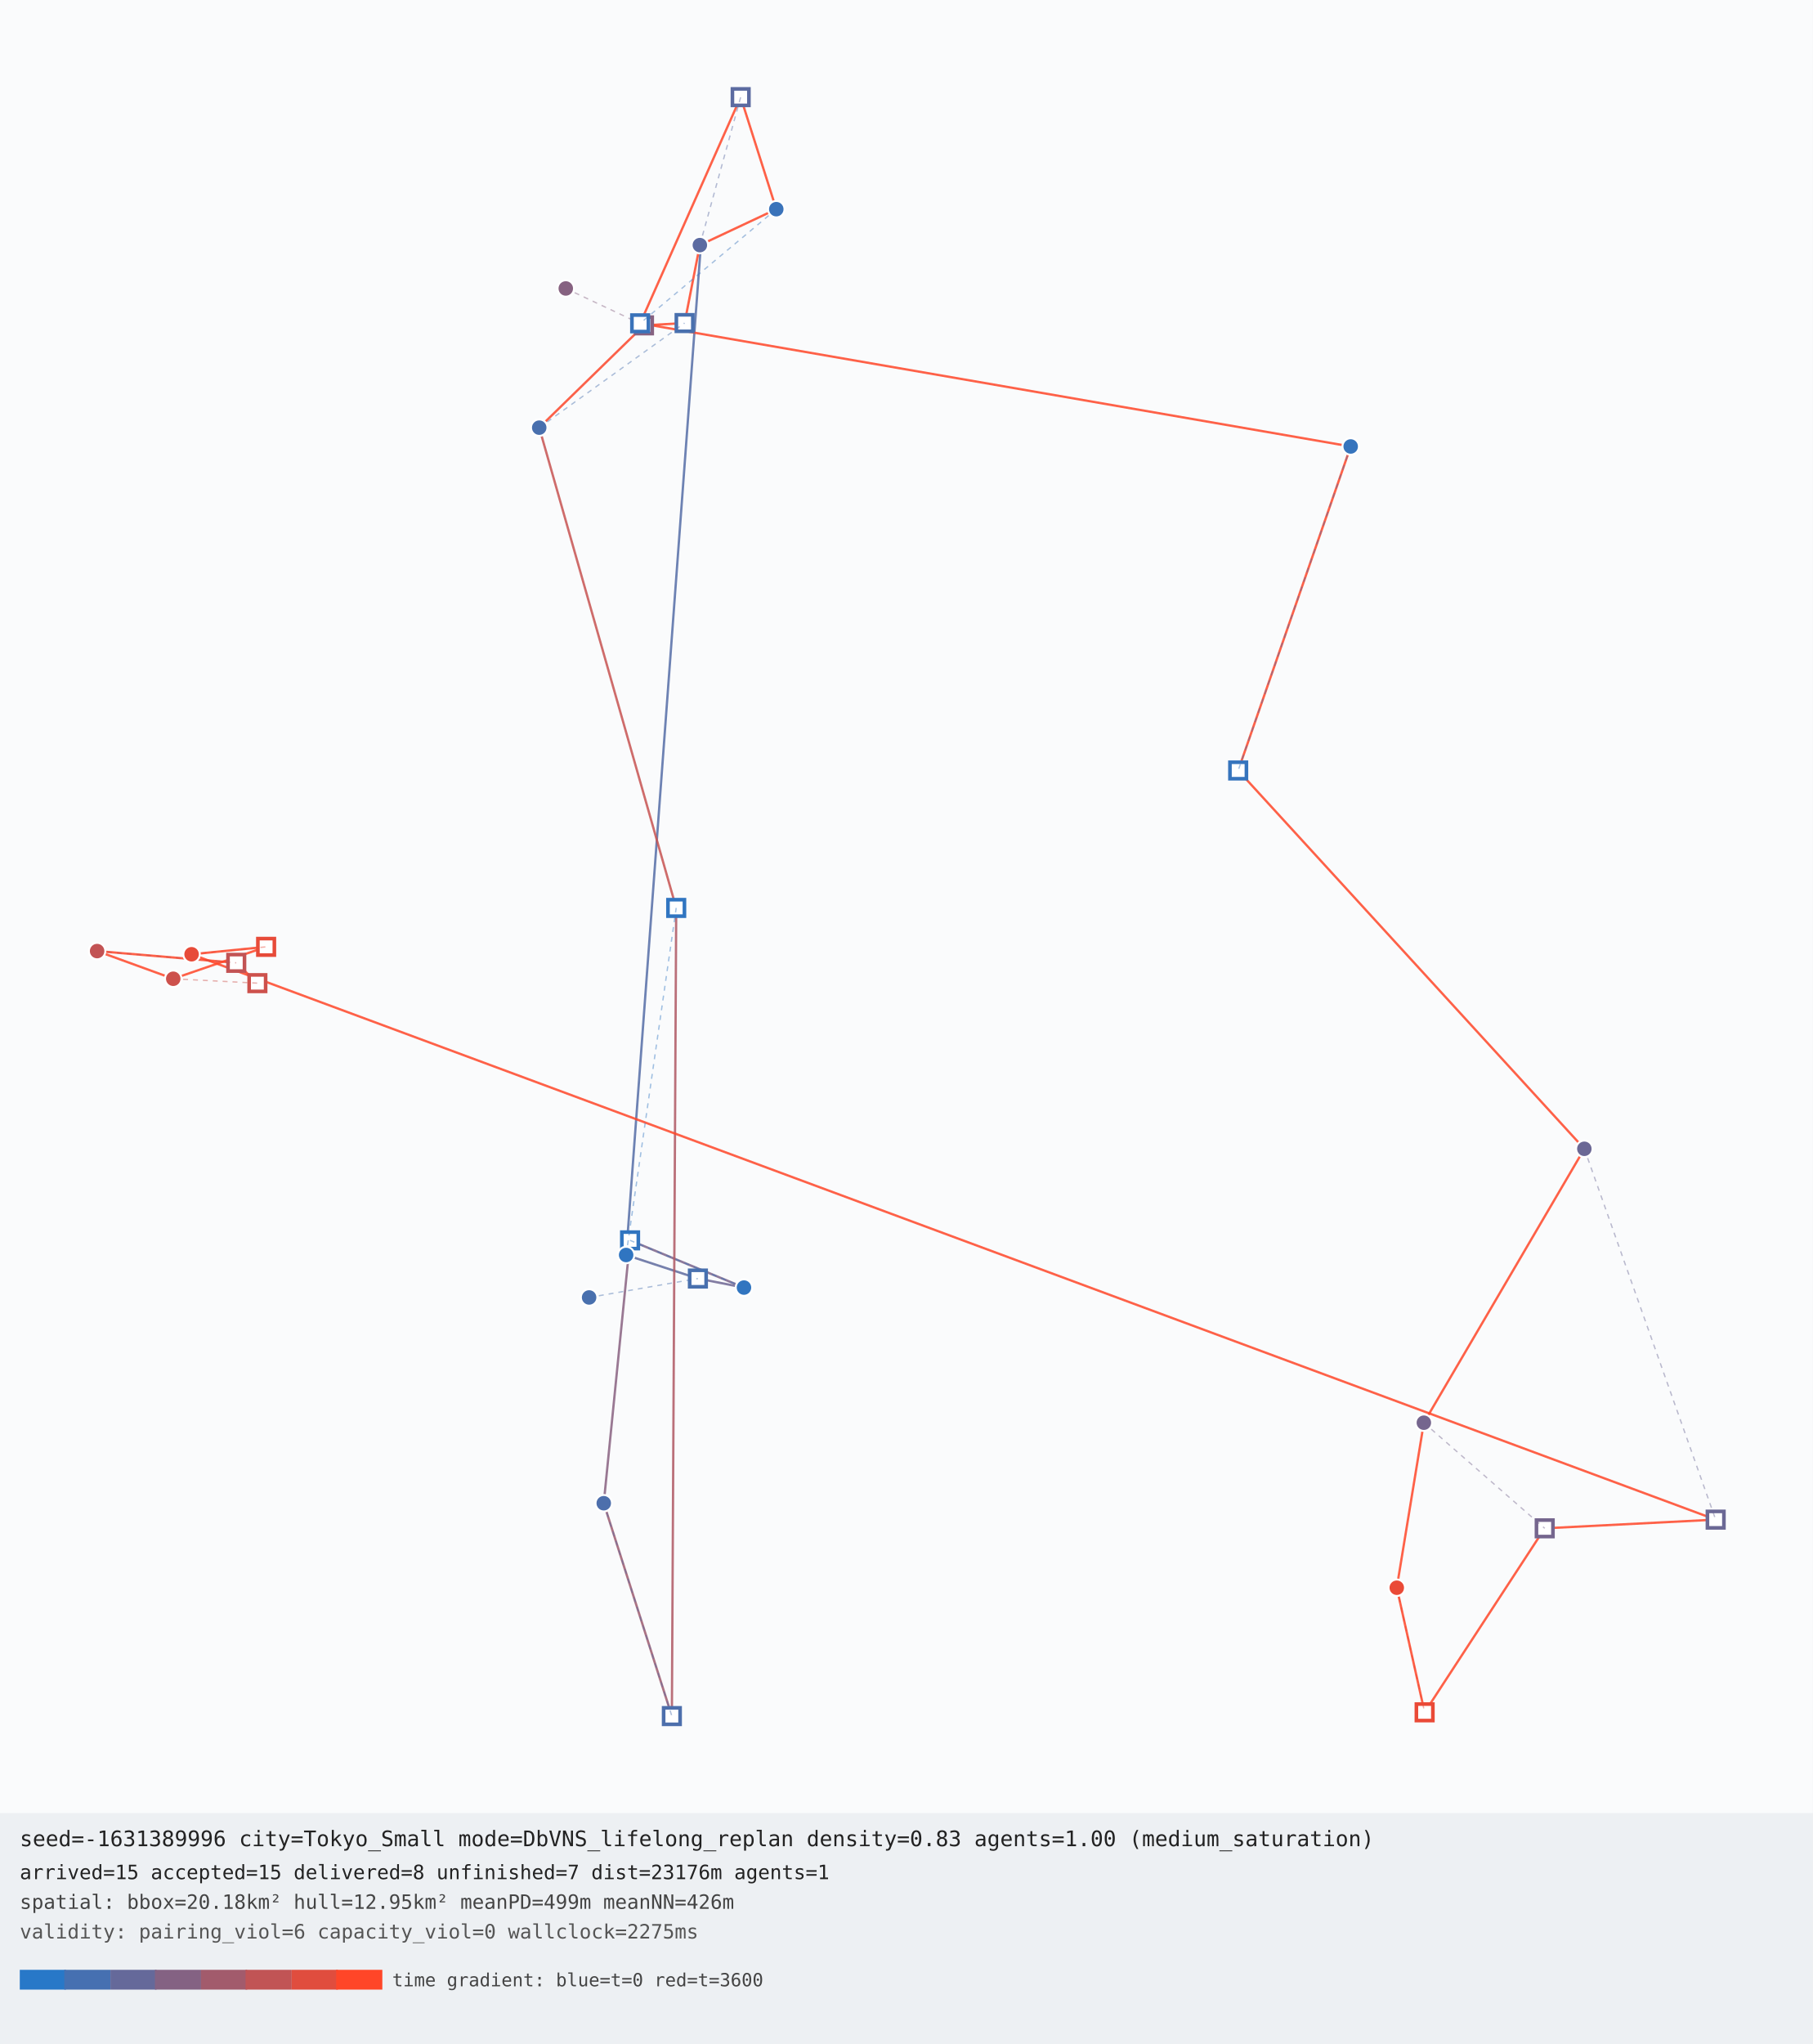
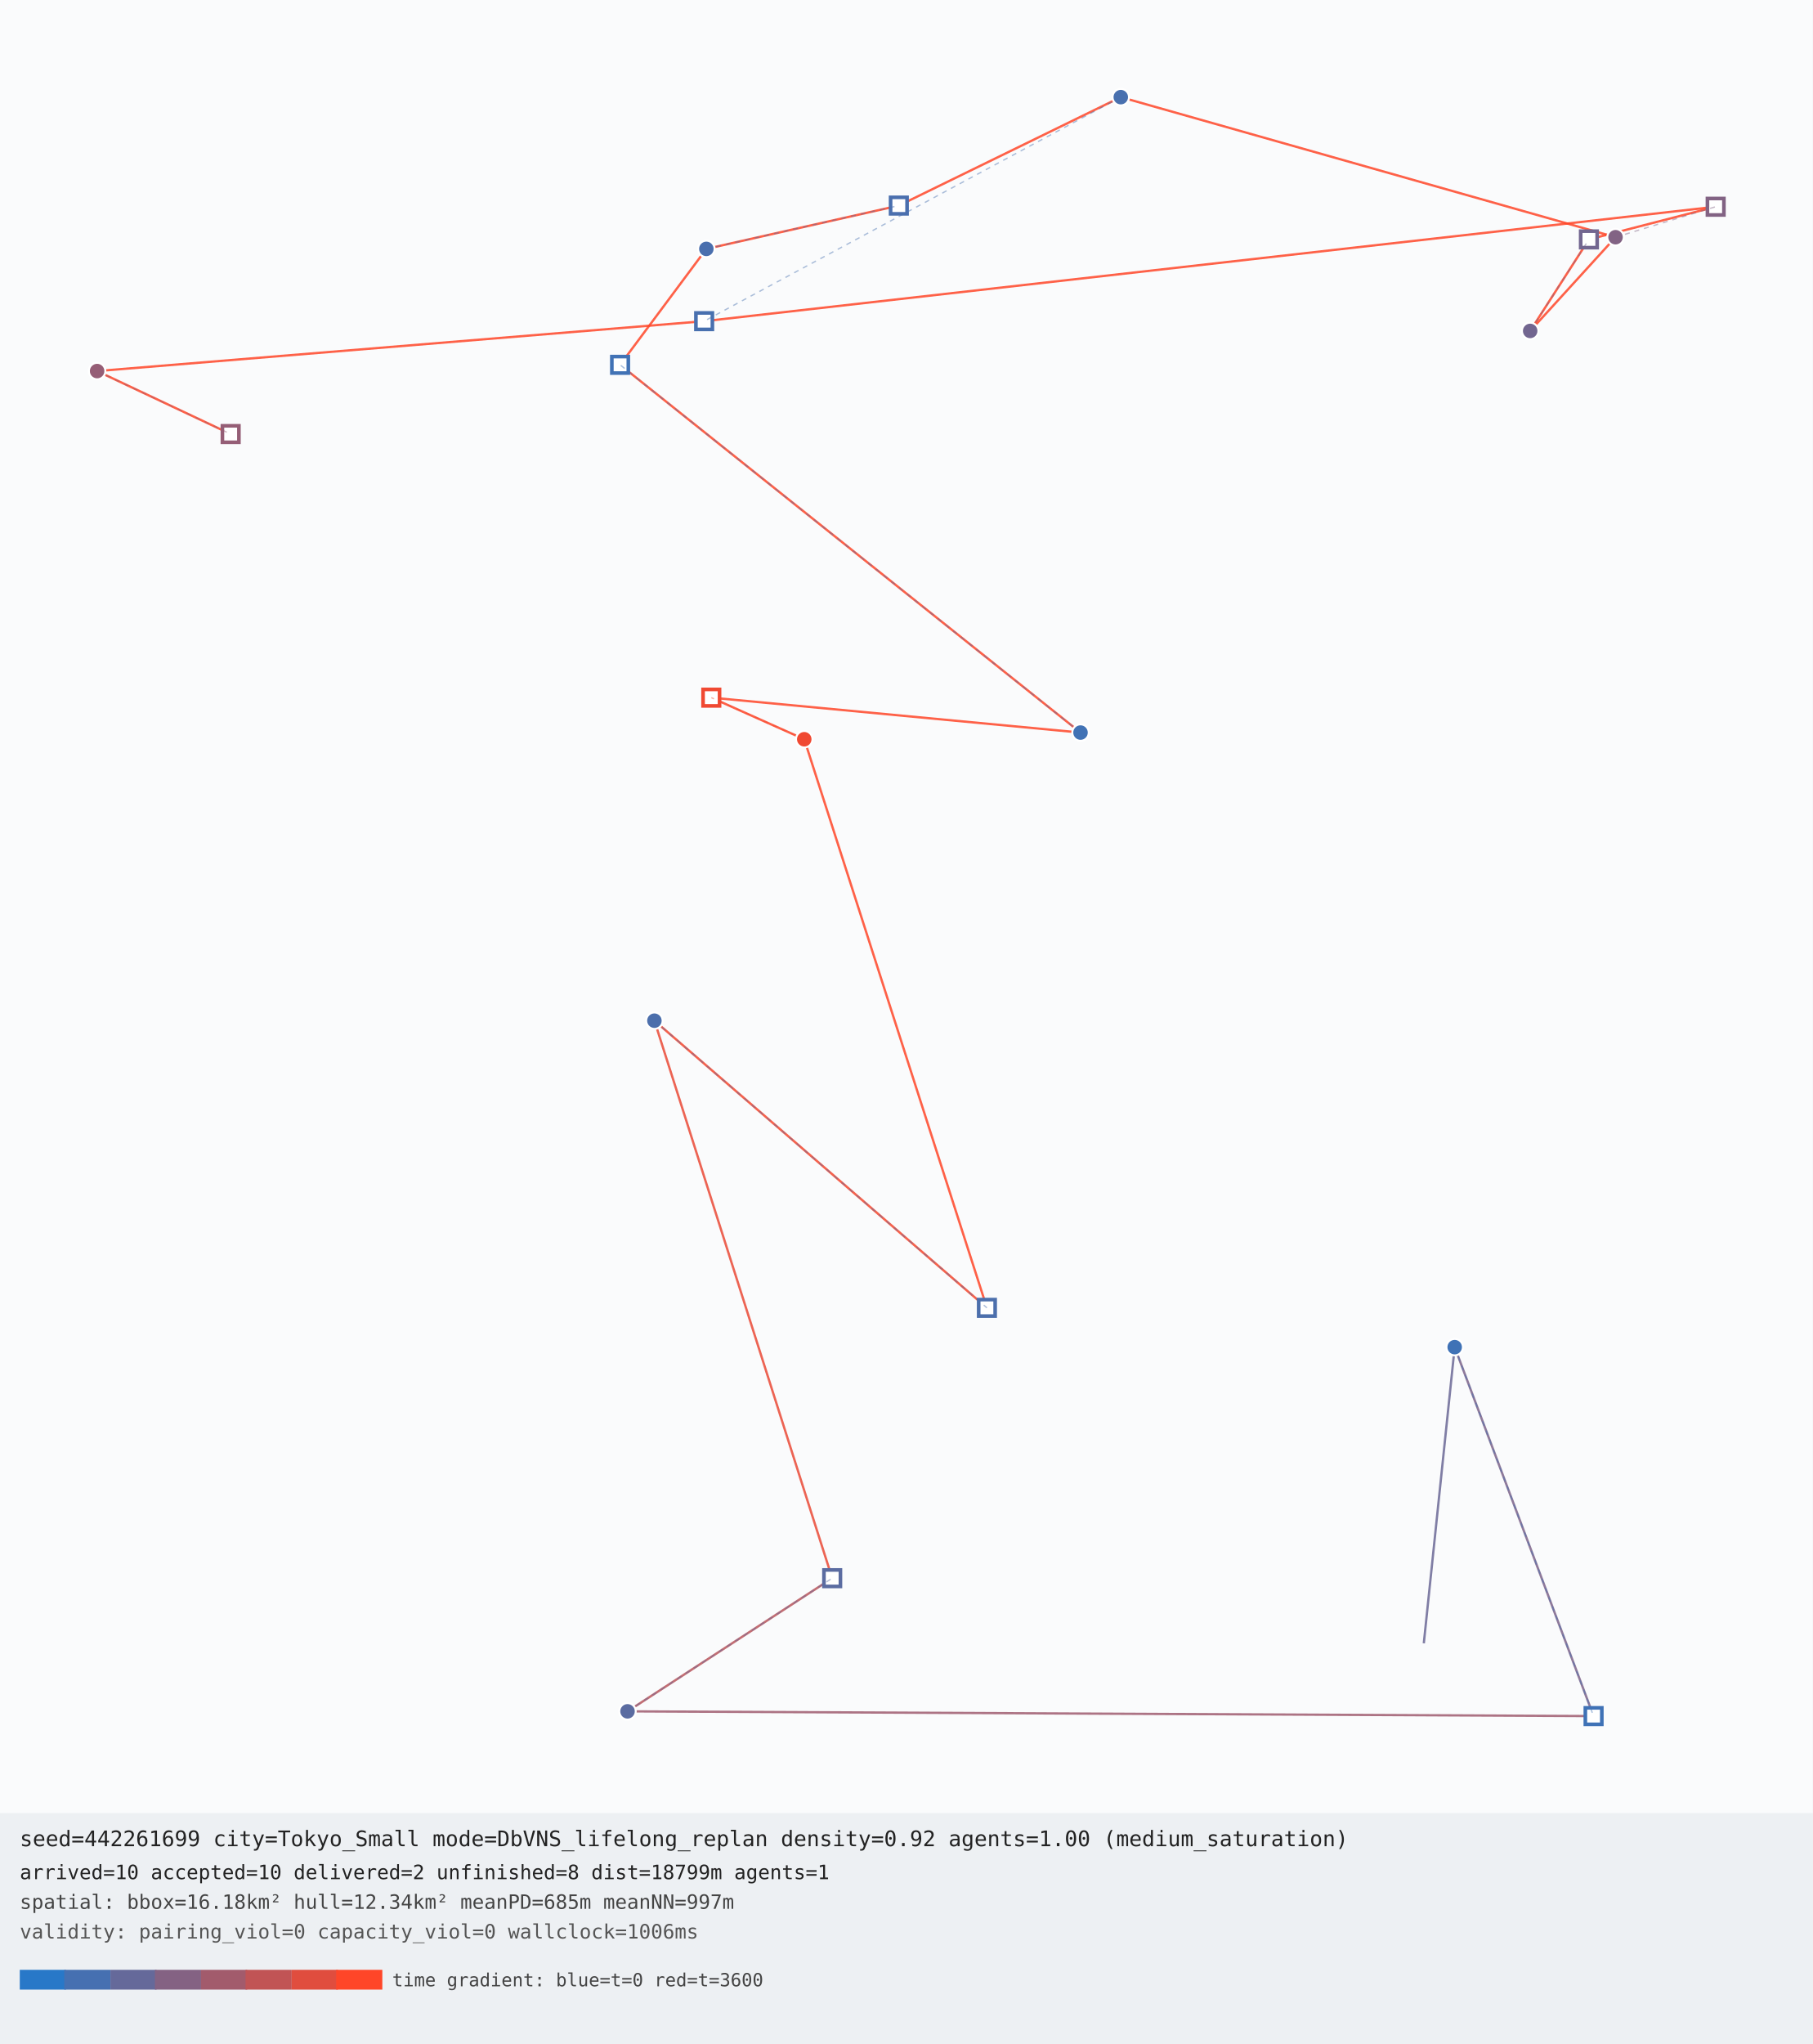
<svg xmlns="http://www.w3.org/2000/svg" width="1100" height="1240">
  <rect width="1100" height="1100" fill="#fafbfc" />
-   <line x1="425.017" y1="152.237" x2="379.935" y2="761.35" stroke="rgb(85,109,166)" stroke-width="1.4" opacity="0.85" />
-   <line x1="379.935" y1="761.35" x2="423.486" y2="775.627" stroke="rgb(95,107,158)" stroke-width="1.4" opacity="0.85" />
-   <line x1="423.486" y1="775.627" x2="451.443" y2="781.109" stroke="rgb(111,103,147)" stroke-width="1.4" opacity="0.85" />
-   <line x1="451.443" y1="781.109" x2="382.328" y2="752.468" stroke="rgb(123,100,138)" stroke-width="1.4" opacity="0.85" />
-   <line x1="382.328" y1="752.468" x2="366.36" y2="911.935" stroke="rgb(136,97,128)" stroke-width="1.4" opacity="0.85" />
-   <line x1="366.36" y1="911.935" x2="407.688" y2="1041.07" stroke="rgb(158,92,111)" stroke-width="1.4" opacity="0.85" />
-   <line x1="407.688" y1="1041.07" x2="410.321" y2="550.799" stroke="rgb(175,88,99)" stroke-width="1.4" opacity="0.85" />
-   <line x1="410.321" y1="550.799" x2="327.203" y2="259.435" stroke="rgb(199,83,81)" stroke-width="1.4" opacity="0.85" />
-   <line x1="327.203" y1="259.435" x2="390.774" y2="197.386" stroke="rgb(251,70,42)" stroke-width="1.4" opacity="0.85" />
-   <line x1="390.774" y1="197.386" x2="415.412" y2="195.986" stroke="rgb(254,70,40)" stroke-width="1.4" opacity="0.85" />
-   <line x1="415.412" y1="195.986" x2="424.671" y2="148.696" stroke="rgb(255,70,40)" stroke-width="1.4" opacity="0.85" />
-   <line x1="424.671" y1="148.696" x2="471.048" y2="126.9" stroke="rgb(255,70,40)" stroke-width="1.4" opacity="0.85" />
-   <line x1="471.048" y1="126.9" x2="449.44" y2="58.929" stroke="rgb(255,70,40)" stroke-width="1.4" opacity="0.85" />
-   <line x1="449.44" y1="58.929" x2="388.454" y2="196.136" stroke="rgb(255,70,40)" stroke-width="1.4" opacity="0.85" />
-   <line x1="388.454" y1="196.136" x2="819.598" y2="270.854" stroke="rgb(255,70,40)" stroke-width="1.4" opacity="0.85" />
-   <line x1="819.598" y1="270.854" x2="751.329" y2="467.419" stroke="rgb(255,70,40)" stroke-width="1.4" opacity="0.85" />
-   <line x1="751.329" y1="467.419" x2="961.38" y2="696.923" stroke="rgb(255,70,40)" stroke-width="1.4" opacity="0.85" />
-   <line x1="961.38" y1="696.923" x2="863.999" y2="863.09" stroke="rgb(255,70,40)" stroke-width="1.4" opacity="0.85" />
-   <line x1="863.999" y1="863.09" x2="847.563" y2="963.198" stroke="rgb(255,70,40)" stroke-width="1.4" opacity="0.85" />
-   <line x1="847.563" y1="963.198" x2="864.464" y2="1038.79" stroke="rgb(255,70,40)" stroke-width="1.4" opacity="0.85" />
-   <line x1="864.464" y1="1038.79" x2="937.328" y2="927.161" stroke="rgb(255,70,40)" stroke-width="1.4" opacity="0.85" />
-   <line x1="937.328" y1="927.161" x2="1041.07" y2="921.888" stroke="rgb(255,70,40)" stroke-width="1.4" opacity="0.85" />
-   <line x1="1041.07" y1="921.888" x2="116.248" y2="578.905" stroke="rgb(255,70,40)" stroke-width="1.4" opacity="0.85" />
-   <line x1="116.248" y1="578.905" x2="161.482" y2="574.402" stroke="rgb(255,70,40)" stroke-width="1.4" opacity="0.85" />
-   <line x1="161.482" y1="574.402" x2="105.128" y2="593.768" stroke="rgb(255,70,40)" stroke-width="1.4" opacity="0.85" />
-   <line x1="105.128" y1="593.768" x2="58.929" y2="576.977" stroke="rgb(255,70,40)" stroke-width="1.4" opacity="0.85" />
-   <line x1="58.929" y1="576.977" x2="143.363" y2="584.103" stroke="rgb(255,70,40)" stroke-width="1.4" opacity="0.85" />
-   <line x1="143.363" y1="584.103" x2="156.182" y2="596.43" stroke="rgb(255,70,40)" stroke-width="1.4" opacity="0.85" />
-   <circle cx="357.472" cy="787.105" r="5" fill="rgb(73,112,174)" stroke="white" stroke-width="1.2" />
-   <rect x="418.486" y="770.627" width="10" height="10" fill="white" stroke="rgb(73,112,174)" stroke-width="2.2" />
-   <line x1="357.472" y1="787.105" x2="423.486" y2="775.627" stroke="rgb(73,112,174)" stroke-width="0.8" stroke-dasharray="3,3" opacity="0.45" />
-   <circle cx="451.443" cy="781.109" r="5" fill="rgb(49,117,192)" stroke="white" stroke-width="1.2" />
-   <rect x="377.328" y="747.468" width="10" height="10" fill="white" stroke="rgb(49,117,192)" stroke-width="2.2" />
-   <line x1="451.443" y1="781.109" x2="382.328" y2="752.468" stroke="rgb(49,117,192)" stroke-width="0.8" stroke-dasharray="3,3" opacity="0.45" />
-   <circle cx="366.36" cy="911.935" r="5" fill="rgb(77,111,172)" stroke="white" stroke-width="1.2" />
-   <rect x="402.688" y="1036.07" width="10" height="10" fill="white" stroke="rgb(77,111,172)" stroke-width="2.2" />
-   <line x1="366.36" y1="911.935" x2="407.688" y2="1041.07" stroke="rgb(77,111,172)" stroke-width="0.8" stroke-dasharray="3,3" opacity="0.45" />
-   <circle cx="379.935" cy="761.35" r="5" fill="rgb(48,117,193)" stroke="white" stroke-width="1.2" />
-   <rect x="405.321" y="545.799" width="10" height="10" fill="white" stroke="rgb(48,117,193)" stroke-width="2.2" />
-   <line x1="379.935" y1="761.35" x2="410.321" y2="550.799" stroke="rgb(48,117,193)" stroke-width="0.8" stroke-dasharray="3,3" opacity="0.45" />
-   <circle cx="343.316" cy="174.999" r="5" fill="rgb(134,98,129)" stroke="white" stroke-width="1.2" />
-   <rect x="385.774" y="192.386" width="10" height="10" fill="white" stroke="rgb(134,98,129)" stroke-width="2.2" />
-   <line x1="343.316" y1="174.999" x2="390.774" y2="197.386" stroke="rgb(134,98,129)" stroke-width="0.8" stroke-dasharray="3,3" opacity="0.45" />
-   <circle cx="327.203" cy="259.435" r="5" fill="rgb(73,112,174)" stroke="white" stroke-width="1.2" />
-   <rect x="410.412" y="190.986" width="10" height="10" fill="white" stroke="rgb(73,112,174)" stroke-width="2.2" />
-   <line x1="327.203" y1="259.435" x2="415.412" y2="195.986" stroke="rgb(73,112,174)" stroke-width="0.8" stroke-dasharray="3,3" opacity="0.45" />
-   <circle cx="819.598" cy="270.854" r="5" fill="rgb(54,116,189)" stroke="white" stroke-width="1.2" />
-   <rect x="746.329" y="462.419" width="10" height="10" fill="white" stroke="rgb(54,116,189)" stroke-width="2.2" />
-   <line x1="819.598" y1="270.854" x2="751.329" y2="467.419" stroke="rgb(54,116,189)" stroke-width="0.8" stroke-dasharray="3,3" opacity="0.45" />
-   <circle cx="471.048" cy="126.9" r="5" fill="rgb(58,115,186)" stroke="white" stroke-width="1.2" />
-   <rect x="383.454" y="191.136" width="10" height="10" fill="white" stroke="rgb(58,115,186)" stroke-width="2.2" />
-   <line x1="471.048" y1="126.9" x2="388.454" y2="196.136" stroke="rgb(58,115,186)" stroke-width="0.8" stroke-dasharray="3,3" opacity="0.45" />
-   <circle cx="424.671" cy="148.696" r="5" fill="rgb(92,107,161)" stroke="white" stroke-width="1.2" />
-   <rect x="444.44" y="53.929" width="10" height="10" fill="white" stroke="rgb(92,107,161)" stroke-width="2.2" />
-   <line x1="424.671" y1="148.696" x2="449.44" y2="58.929" stroke="rgb(92,107,161)" stroke-width="0.8" stroke-dasharray="3,3" opacity="0.45" />
-   <circle cx="961.38" cy="696.923" r="5" fill="rgb(107,104,149)" stroke="white" stroke-width="1.2" />
-   <rect x="1036.07" y="916.888" width="10" height="10" fill="white" stroke="rgb(107,104,149)" stroke-width="2.2" />
-   <line x1="961.38" y1="696.923" x2="1041.07" y2="921.888" stroke="rgb(107,104,149)" stroke-width="0.8" stroke-dasharray="3,3" opacity="0.45" />
-   <circle cx="863.999" cy="863.09" r="5" fill="rgb(117,102,142)" stroke="white" stroke-width="1.2" />
-   <rect x="932.328" y="922.161" width="10" height="10" fill="white" stroke="rgb(117,102,142)" stroke-width="2.2" />
-   <line x1="863.999" y1="863.09" x2="937.328" y2="927.161" stroke="rgb(117,102,142)" stroke-width="0.8" stroke-dasharray="3,3" opacity="0.45" />
-   <circle cx="58.929" cy="576.977" r="5" fill="rgb(194,83,84)" stroke="white" stroke-width="1.2" />
-   <rect x="138.363" y="579.103" width="10" height="10" fill="white" stroke="rgb(194,83,84)" stroke-width="2.2" />
-   <line x1="58.929" y1="576.977" x2="143.363" y2="584.103" stroke="rgb(194,83,84)" stroke-width="0.8" stroke-dasharray="3,3" opacity="0.45" />
-   <circle cx="105.128" cy="593.768" r="5" fill="rgb(205,81,76)" stroke="white" stroke-width="1.2" />
-   <rect x="151.182" y="591.43" width="10" height="10" fill="white" stroke="rgb(205,81,76)" stroke-width="2.2" />
-   <line x1="105.128" y1="593.768" x2="156.182" y2="596.43" stroke="rgb(205,81,76)" stroke-width="0.8" stroke-dasharray="3,3" opacity="0.45" />
-   <circle cx="116.248" cy="578.905" r="5" fill="rgb(231,75,57)" stroke="white" stroke-width="1.2" />
-   <rect x="156.482" y="569.402" width="10" height="10" fill="white" stroke="rgb(231,75,57)" stroke-width="2.2" />
-   <line x1="116.248" y1="578.905" x2="161.482" y2="574.402" stroke="rgb(231,75,57)" stroke-width="0.8" stroke-dasharray="3,3" opacity="0.45" />
-   <circle cx="847.563" cy="963.198" r="5" fill="rgb(234,74,55)" stroke="white" stroke-width="1.2" />
-   <rect x="859.464" y="1033.79" width="10" height="10" fill="white" stroke="rgb(234,74,55)" stroke-width="2.2" />
-   <line x1="847.563" y1="963.198" x2="864.464" y2="1038.79" stroke="rgb(234,74,55)" stroke-width="0.8" stroke-dasharray="3,3" opacity="0.45" />
+   <line x1="863.969" y1="996.921" x2="882.703" y2="817.256" stroke="rgb(107,104,149)" stroke-width="1.4" opacity="0.85" />
+   <line x1="882.703" y1="817.256" x2="966.984" y2="1041.07" stroke="rgb(124,100,137)" stroke-width="1.4" opacity="0.85" />
+   <line x1="966.984" y1="1041.07" x2="380.781" y2="1038.19" stroke="rgb(159,92,111)" stroke-width="1.4" opacity="0.85" />
+   <line x1="380.781" y1="1038.19" x2="504.976" y2="957.415" stroke="rgb(185,86,92)" stroke-width="1.4" opacity="0.85" />
+   <line x1="504.976" y1="957.415" x2="397.093" y2="619.203" stroke="rgb(234,74,54)" stroke-width="1.4" opacity="0.85" />
+   <line x1="397.093" y1="619.203" x2="598.859" y2="793.408" stroke="rgb(245,72,46)" stroke-width="1.4" opacity="0.85" />
+   <line x1="598.859" y1="793.408" x2="488.022" y2="448.462" stroke="rgb(255,70,40)" stroke-width="1.4" opacity="0.85" />
+   <line x1="488.022" y1="448.462" x2="431.619" y2="423.232" stroke="rgb(255,70,40)" stroke-width="1.4" opacity="0.85" />
+   <line x1="431.619" y1="423.232" x2="655.66" y2="444.417" stroke="rgb(255,70,40)" stroke-width="1.4" opacity="0.85" />
+   <line x1="655.66" y1="444.417" x2="376.268" y2="221.324" stroke="rgb(255,70,40)" stroke-width="1.4" opacity="0.85" />
+   <line x1="376.268" y1="221.324" x2="428.614" y2="150.99" stroke="rgb(255,70,40)" stroke-width="1.4" opacity="0.85" />
+   <line x1="428.614" y1="150.99" x2="545.409" y2="124.717" stroke="rgb(255,70,40)" stroke-width="1.4" opacity="0.85" />
+   <line x1="545.409" y1="124.717" x2="680.087" y2="58.929" stroke="rgb(255,70,40)" stroke-width="1.4" opacity="0.85" />
+   <line x1="680.087" y1="58.929" x2="980.306" y2="143.899" stroke="rgb(255,70,40)" stroke-width="1.4" opacity="0.85" />
+   <line x1="980.306" y1="143.899" x2="928.511" y2="200.754" stroke="rgb(255,70,40)" stroke-width="1.4" opacity="0.85" />
+   <line x1="928.511" y1="200.754" x2="964.154" y2="145.237" stroke="rgb(255,70,40)" stroke-width="1.4" opacity="0.85" />
+   <line x1="964.154" y1="145.237" x2="1041.07" y2="125.411" stroke="rgb(255,70,40)" stroke-width="1.4" opacity="0.85" />
+   <line x1="1041.07" y1="125.411" x2="427.282" y2="194.838" stroke="rgb(255,70,40)" stroke-width="1.4" opacity="0.85" />
+   <line x1="427.282" y1="194.838" x2="58.929" y2="225.109" stroke="rgb(255,70,40)" stroke-width="1.4" opacity="0.85" />
+   <line x1="58.929" y1="225.109" x2="139.966" y2="263.315" stroke="rgb(255,70,40)" stroke-width="1.4" opacity="0.85" />
+   <circle cx="882.703" cy="817.256" r="5" fill="rgb(63,114,182)" stroke="white" stroke-width="1.2" />
+   <rect x="961.984" y="1036.07" width="10" height="10" fill="white" stroke="rgb(63,114,182)" stroke-width="2.2" />
+   <line x1="882.703" y1="817.256" x2="966.984" y2="1041.07" stroke="rgb(63,114,182)" stroke-width="0.8" stroke-dasharray="3,3" opacity="0.45" />
+   <circle cx="380.781" cy="1038.19" r="5" fill="rgb(91,108,161)" stroke="white" stroke-width="1.2" />
+   <rect x="499.976" y="952.415" width="10" height="10" fill="white" stroke="rgb(91,108,161)" stroke-width="2.2" />
+   <line x1="380.781" y1="1038.19" x2="504.976" y2="957.415" stroke="rgb(91,108,161)" stroke-width="0.8" stroke-dasharray="3,3" opacity="0.45" />
+   <circle cx="655.66" cy="444.417" r="5" fill="rgb(65,114,181)" stroke="white" stroke-width="1.2" />
+   <rect x="371.268" y="216.324" width="10" height="10" fill="white" stroke="rgb(65,114,181)" stroke-width="2.2" />
+   <line x1="655.66" y1="444.417" x2="376.268" y2="221.324" stroke="rgb(65,114,181)" stroke-width="0.8" stroke-dasharray="3,3" opacity="0.45" />
+   <circle cx="680.087" cy="58.929" r="5" fill="rgb(72,112,175)" stroke="white" stroke-width="1.2" />
+   <rect x="422.282" y="189.838" width="10" height="10" fill="white" stroke="rgb(72,112,175)" stroke-width="2.2" />
+   <line x1="680.087" y1="58.929" x2="427.282" y2="194.838" stroke="rgb(72,112,175)" stroke-width="0.8" stroke-dasharray="3,3" opacity="0.45" />
+   <circle cx="428.614" cy="150.99" r="5" fill="rgb(74,111,174)" stroke="white" stroke-width="1.2" />
+   <rect x="540.409" y="119.717" width="10" height="10" fill="white" stroke="rgb(74,111,174)" stroke-width="2.2" />
+   <line x1="428.614" y1="150.99" x2="545.409" y2="124.717" stroke="rgb(74,111,174)" stroke-width="0.8" stroke-dasharray="3,3" opacity="0.45" />
+   <circle cx="397.093" cy="619.203" r="5" fill="rgb(76,111,172)" stroke="white" stroke-width="1.2" />
+   <rect x="593.859" y="788.408" width="10" height="10" fill="white" stroke="rgb(76,111,172)" stroke-width="2.2" />
+   <line x1="397.093" y1="619.203" x2="598.859" y2="793.408" stroke="rgb(76,111,172)" stroke-width="0.8" stroke-dasharray="3,3" opacity="0.45" />
+   <circle cx="928.511" cy="200.754" r="5" fill="rgb(114,102,144)" stroke="white" stroke-width="1.2" />
+   <rect x="959.154" y="140.237" width="10" height="10" fill="white" stroke="rgb(114,102,144)" stroke-width="2.2" />
+   <line x1="928.511" y1="200.754" x2="964.154" y2="145.237" stroke="rgb(114,102,144)" stroke-width="0.8" stroke-dasharray="3,3" opacity="0.45" />
+   <circle cx="980.306" cy="143.899" r="5" fill="rgb(130,99,132)" stroke="white" stroke-width="1.2" />
+   <rect x="1036.07" y="120.411" width="10" height="10" fill="white" stroke="rgb(130,99,132)" stroke-width="2.2" />
+   <line x1="980.306" y1="143.899" x2="1041.07" y2="125.411" stroke="rgb(130,99,132)" stroke-width="0.8" stroke-dasharray="3,3" opacity="0.45" />
+   <circle cx="58.929" cy="225.109" r="5" fill="rgb(149,94,118)" stroke="white" stroke-width="1.2" />
+   <rect x="134.966" y="258.315" width="10" height="10" fill="white" stroke="rgb(149,94,118)" stroke-width="2.2" />
+   <line x1="58.929" y1="225.109" x2="139.966" y2="263.315" stroke="rgb(149,94,118)" stroke-width="0.8" stroke-dasharray="3,3" opacity="0.45" />
+   <circle cx="488.022" cy="448.462" r="5" fill="rgb(240,73,50)" stroke="white" stroke-width="1.2" />
+   <rect x="426.619" y="418.232" width="10" height="10" fill="white" stroke="rgb(240,73,50)" stroke-width="2.2" />
+   <line x1="488.022" y1="448.462" x2="431.619" y2="423.232" stroke="rgb(240,73,50)" stroke-width="0.8" stroke-dasharray="3,3" opacity="0.45" />
  <rect y="1100" width="1100" height="140" fill="#edf0f3" />
-   <text x="12" y="1120" font-family="monospace" font-size="13" fill="#222">seed=-1631389996  city=Tokyo_Small  mode=DbVNS_lifelong_replan  density=0.83  agents=1.00  (medium_saturation)</text>
-   <text x="12" y="1140" font-family="monospace" font-size="12" fill="#222">arrived=15 accepted=15 delivered=8 unfinished=7 dist=23176m agents=1</text>
-   <text x="12" y="1158" font-family="monospace" font-size="12" fill="#444">spatial: bbox=20.18km² hull=12.95km² meanPD=499m meanNN=426m</text>
-   <text x="12" y="1176" font-family="monospace" font-size="12" fill="#555">validity: pairing_viol=6 capacity_viol=0 wallclock=2275ms</text>
+   <text x="12" y="1120" font-family="monospace" font-size="13" fill="#222">seed=442261699  city=Tokyo_Small  mode=DbVNS_lifelong_replan  density=0.92  agents=1.00  (medium_saturation)</text>
+   <text x="12" y="1140" font-family="monospace" font-size="12" fill="#222">arrived=10 accepted=10 delivered=2 unfinished=8 dist=18799m agents=1</text>
+   <text x="12" y="1158" font-family="monospace" font-size="12" fill="#444">spatial: bbox=16.18km² hull=12.34km² meanPD=685m meanNN=997m</text>
+   <text x="12" y="1176" font-family="monospace" font-size="12" fill="#555">validity: pairing_viol=0 capacity_viol=0 wallclock=1006ms</text>
  <rect x="12" y="1195" width="28" height="12" fill="rgb(40,120,200)" />
  <rect x="39" y="1195" width="28" height="12" fill="rgb(70,112,177)" />
  <rect x="67" y="1195" width="28" height="12" fill="rgb(101,105,154)" />
  <rect x="94" y="1195" width="28" height="12" fill="rgb(132,98,131)" />
  <rect x="122" y="1195" width="28" height="12" fill="rgb(162,91,108)" />
  <rect x="149" y="1195" width="28" height="12" fill="rgb(193,84,85)" />
  <rect x="177" y="1195" width="28" height="12" fill="rgb(224,77,62)" />
  <rect x="204" y="1195" width="28" height="12" fill="rgb(255,70,40)" />
  <text x="238" y="1205" font-family="monospace" font-size="11" fill="#444">time gradient: blue=t=0  red=t=3600</text>
</svg>
